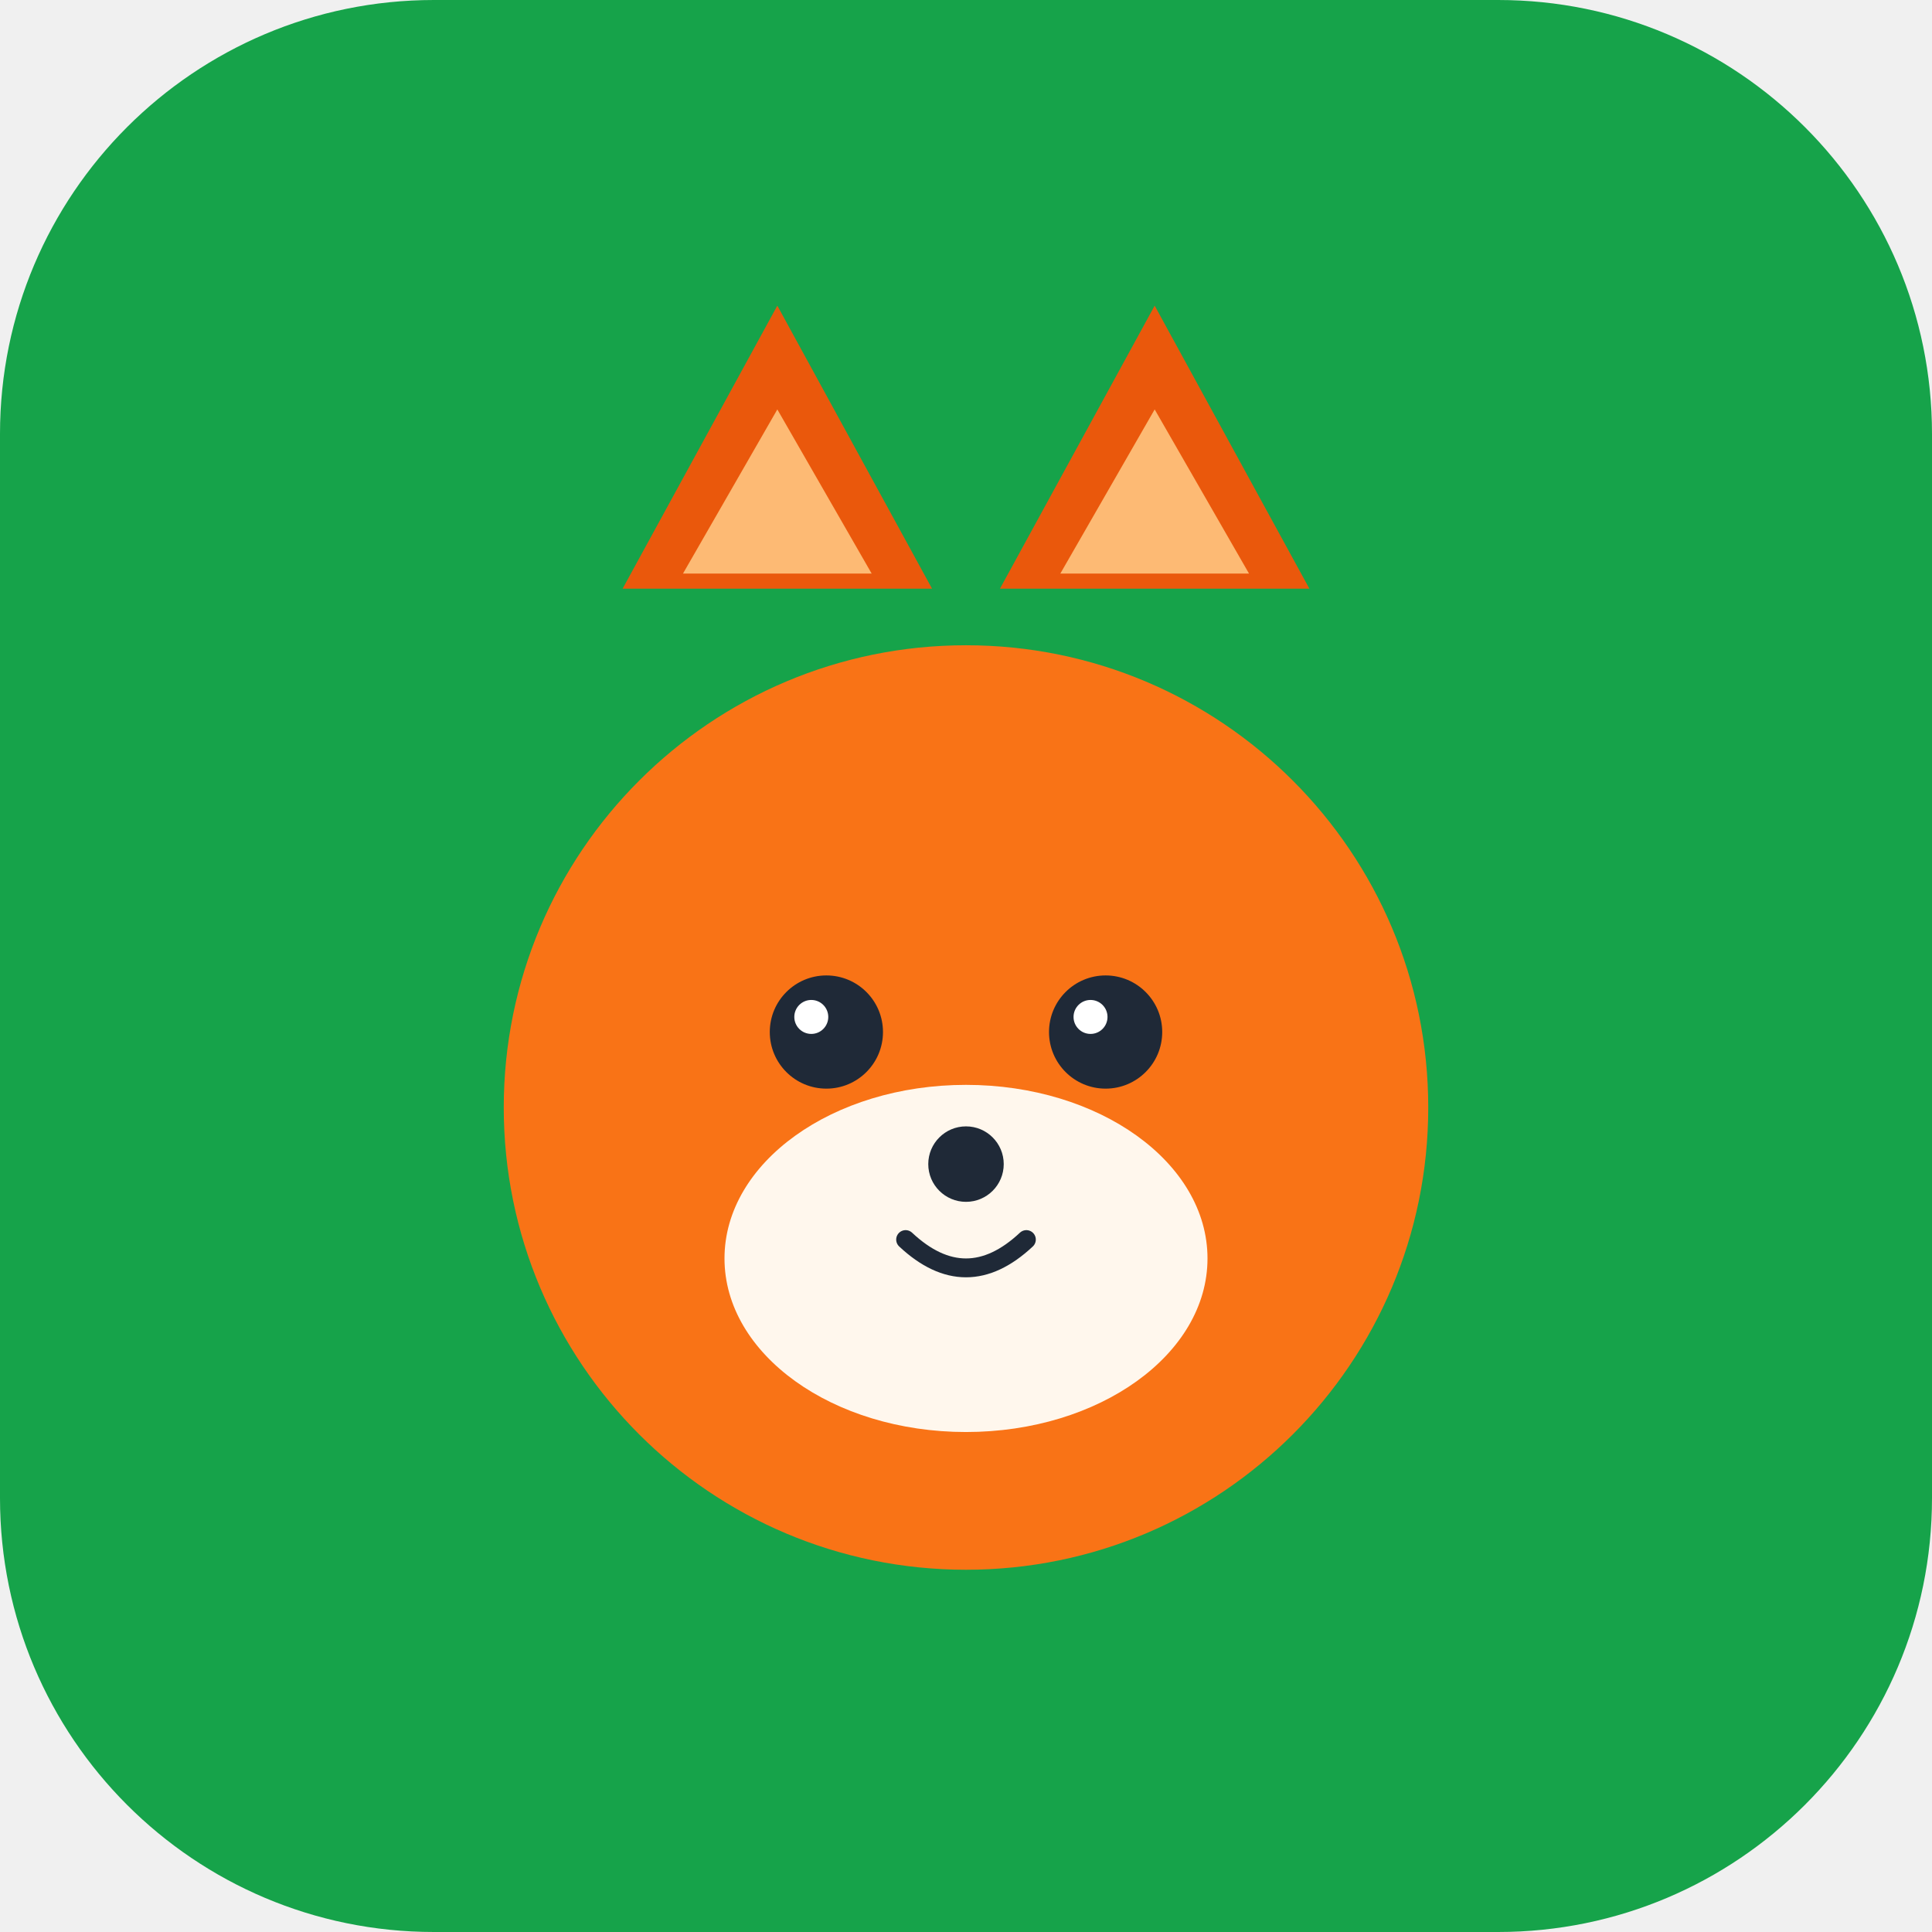
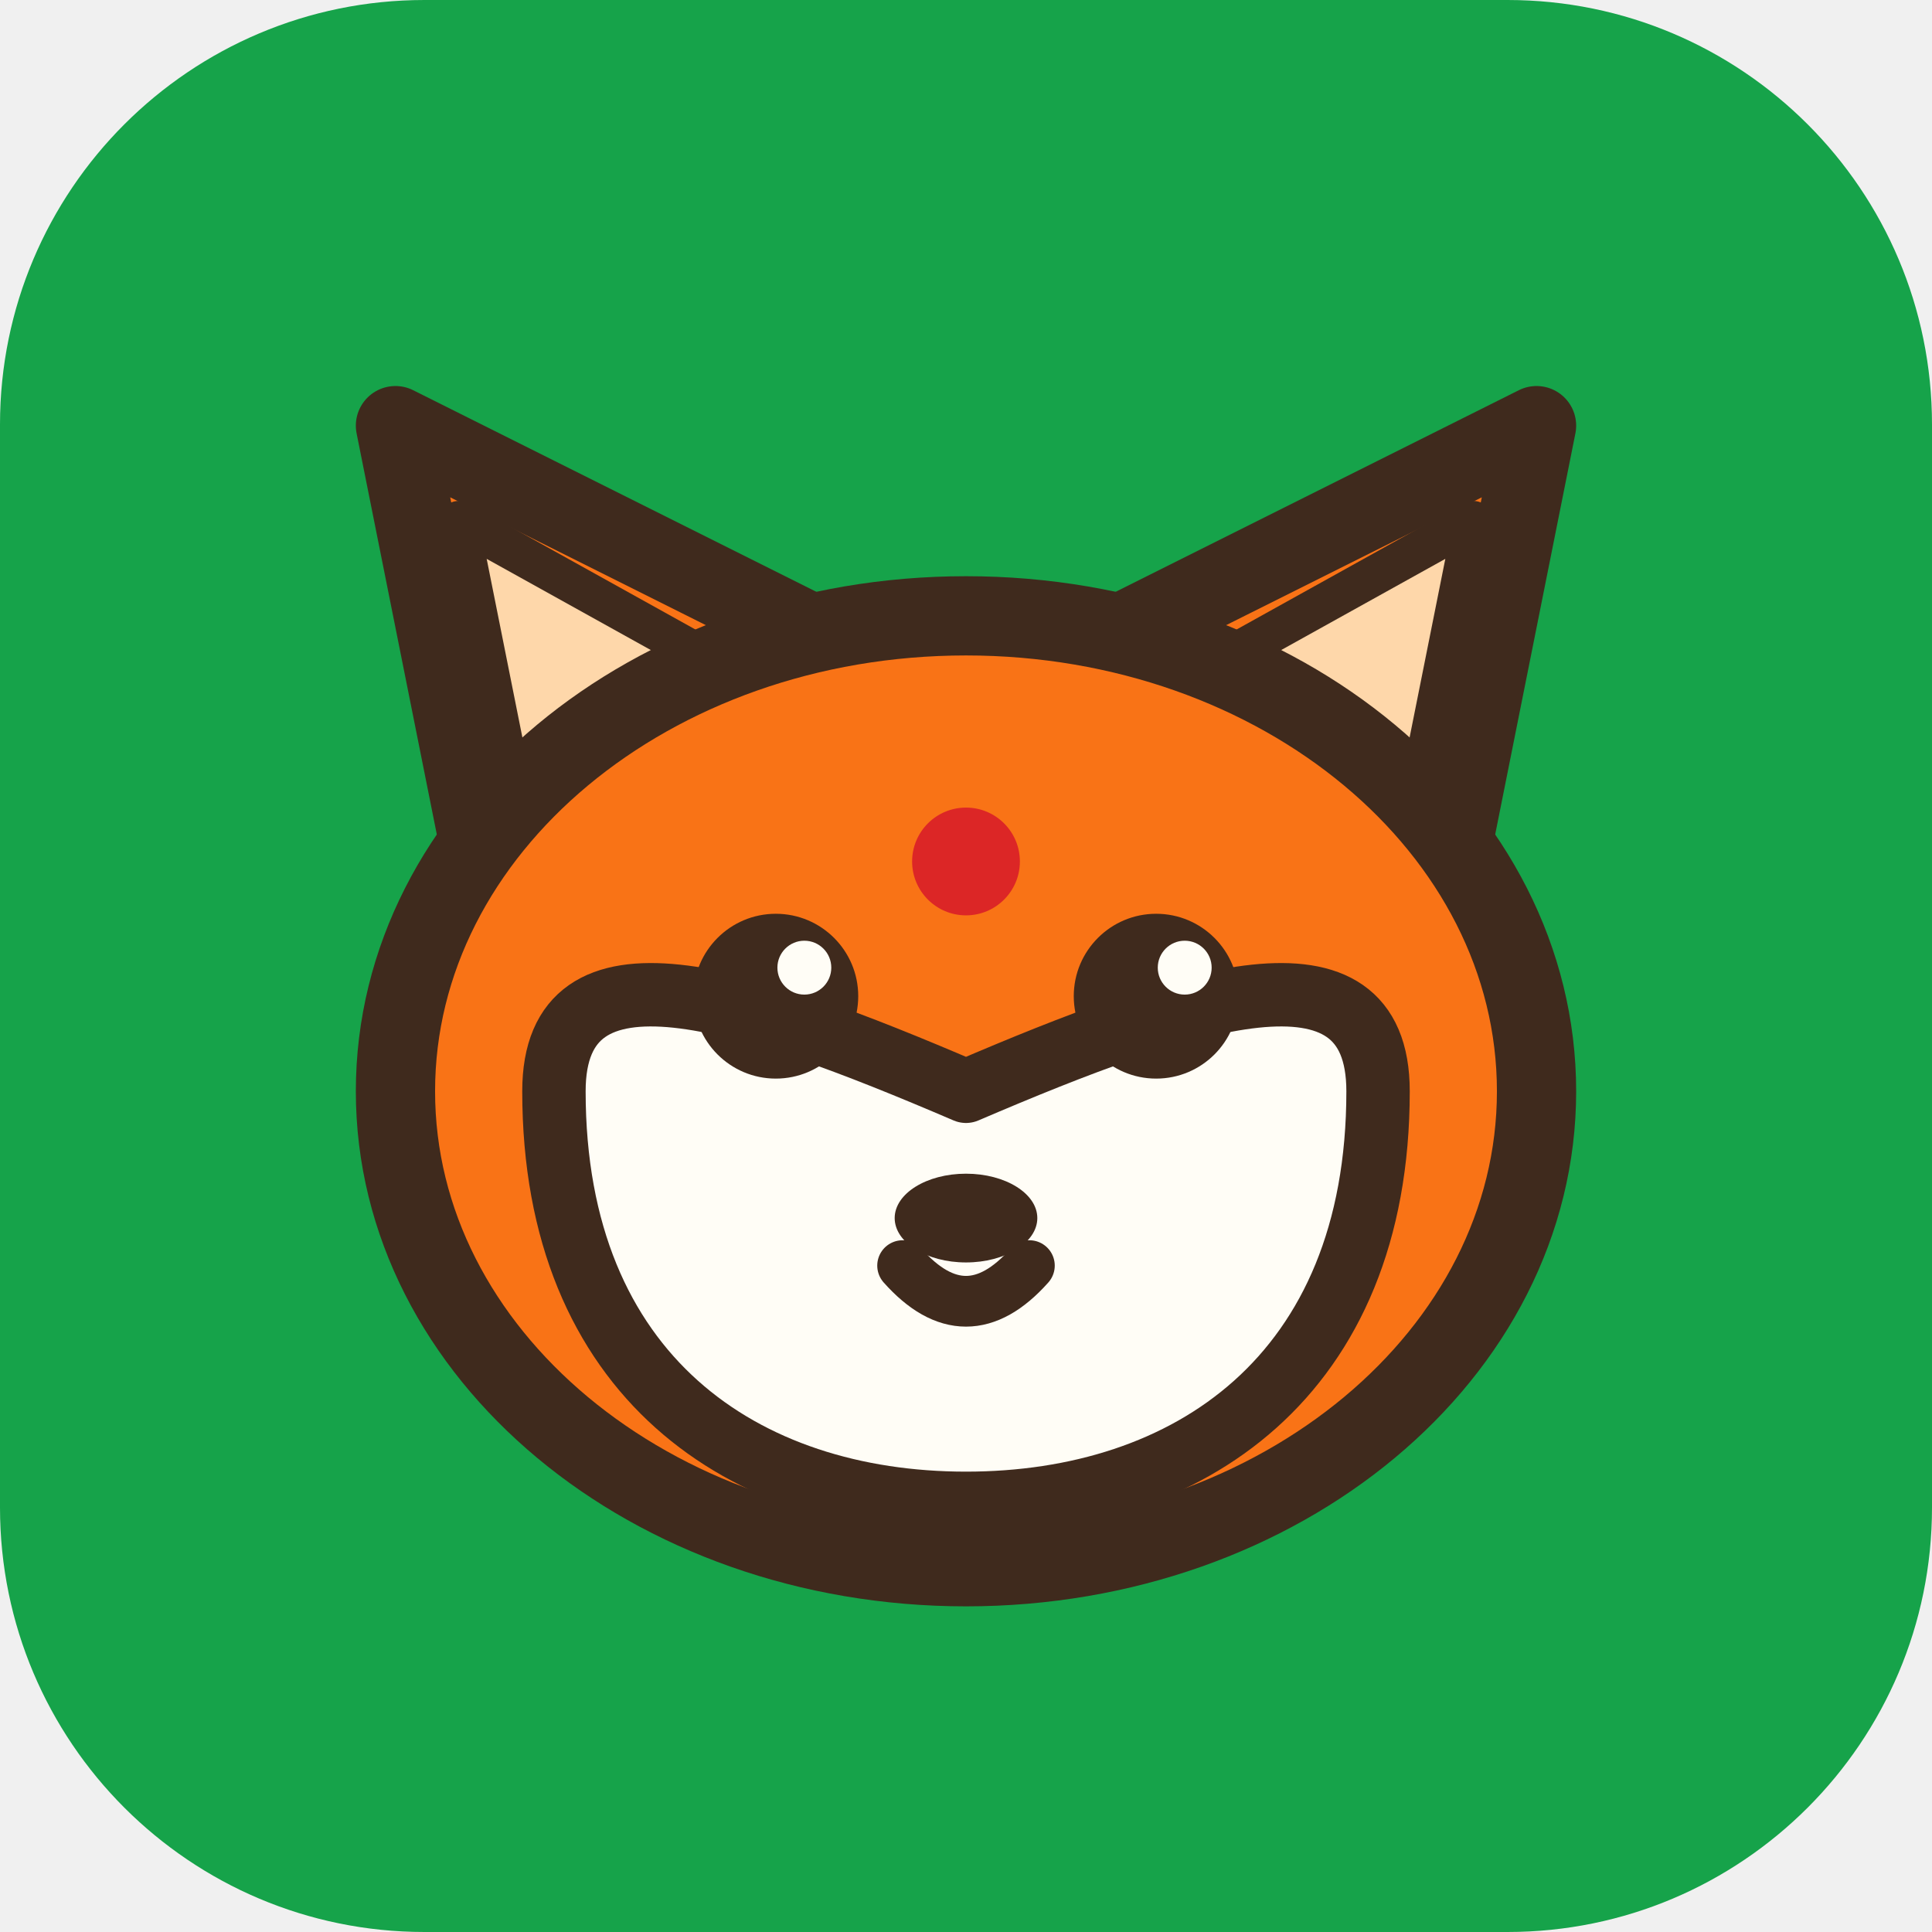
<svg xmlns="http://www.w3.org/2000/svg" width="1024" height="1024" viewBox="0 0 1024 1024">
-   <rect width="1024" height="1024" rx="230" fill="#16a34a" />
-   <g transform="translate(0,12)">
-     <polygon points="330,300 412,150 494,300" fill="#ea580c" />
-     <polygon points="530,300 612,150 694,300" fill="#ea580c" />
-     <polygon points="362,292 412,205 462,292" fill="#fdba74" />
-     <polygon points="562,292 612,205 662,292" fill="#fdba74" />
-     <circle cx="512" cy="575" r="245" fill="#f97316" />
-     <ellipse cx="512" cy="655" rx="128" ry="92" fill="#fff7ed" />
-     <circle cx="438" cy="535" r="30" fill="#1f2937" />
-     <circle cx="586" cy="535" r="30" fill="#1f2937" />
-     <circle cx="430" cy="527" r="9" fill="#ffffff" />
-     <circle cx="578" cy="527" r="9" fill="#ffffff" />
-     <circle cx="512" cy="605" r="20" fill="#1f2937" />
-     <path d="M 480 645 Q 512 675 544 645" stroke="#1f2937" stroke-width="10" fill="none" stroke-linecap="round" />
+   <rect width="1024" height="1024" rx="225" fill="#16A34A" />
+   <g transform="translate(512,528) scale(8.4) translate(-50,-50)">
+     <polygon points="20,44 14,14 42,28" fill="#F97316" stroke="#3F2A1D" stroke-width="5" stroke-linejoin="round" />
+     <polygon points="22,40 18,20 36,30" fill="#FED7AA" stroke="#3F2A1D" stroke-width="2.5" stroke-linejoin="round" />
+     <polygon points="80,44 86,14 58,28" fill="#F97316" stroke="#3F2A1D" stroke-width="5" stroke-linejoin="round" />
+     <polygon points="78,40 82,20 64,30" fill="#FED7AA" stroke="#3F2A1D" stroke-width="2.5" stroke-linejoin="round" />
+     <ellipse cx="50" cy="56" rx="36" ry="30" fill="#F97316" stroke="#3F2A1D" stroke-width="5" />
+     <path d="M 24,56 C 24,74 36,82 50,82 C 64,82 76,74 76,56 C 76,46 64,50 50,56 C 36,50 24,46 24,56 Z" fill="#FFFDF6" stroke="#3F2A1D" stroke-width="4" stroke-linejoin="round" />
+     <circle cx="38" cy="50" r="5.2" fill="#3F2A1D" />
+     <circle cx="39.8" cy="48.2" r="1.7" fill="#FFFDF6" />
+     <circle cx="62" cy="50" r="5.2" fill="#3F2A1D" />
+     <circle cx="63.8" cy="48.2" r="1.7" fill="#FFFDF6" />
+     <circle cx="50" cy="41.5" r="3.4" fill="#DC2626" />
+     <ellipse cx="50" cy="64" rx="4.5" ry="2.8" fill="#3F2A1D" />
+     <path d="M 46,67 Q 50,71.5 54,67" fill="none" stroke="#3F2A1D" stroke-width="3.2" stroke-linecap="round" />
  </g>
</svg>
